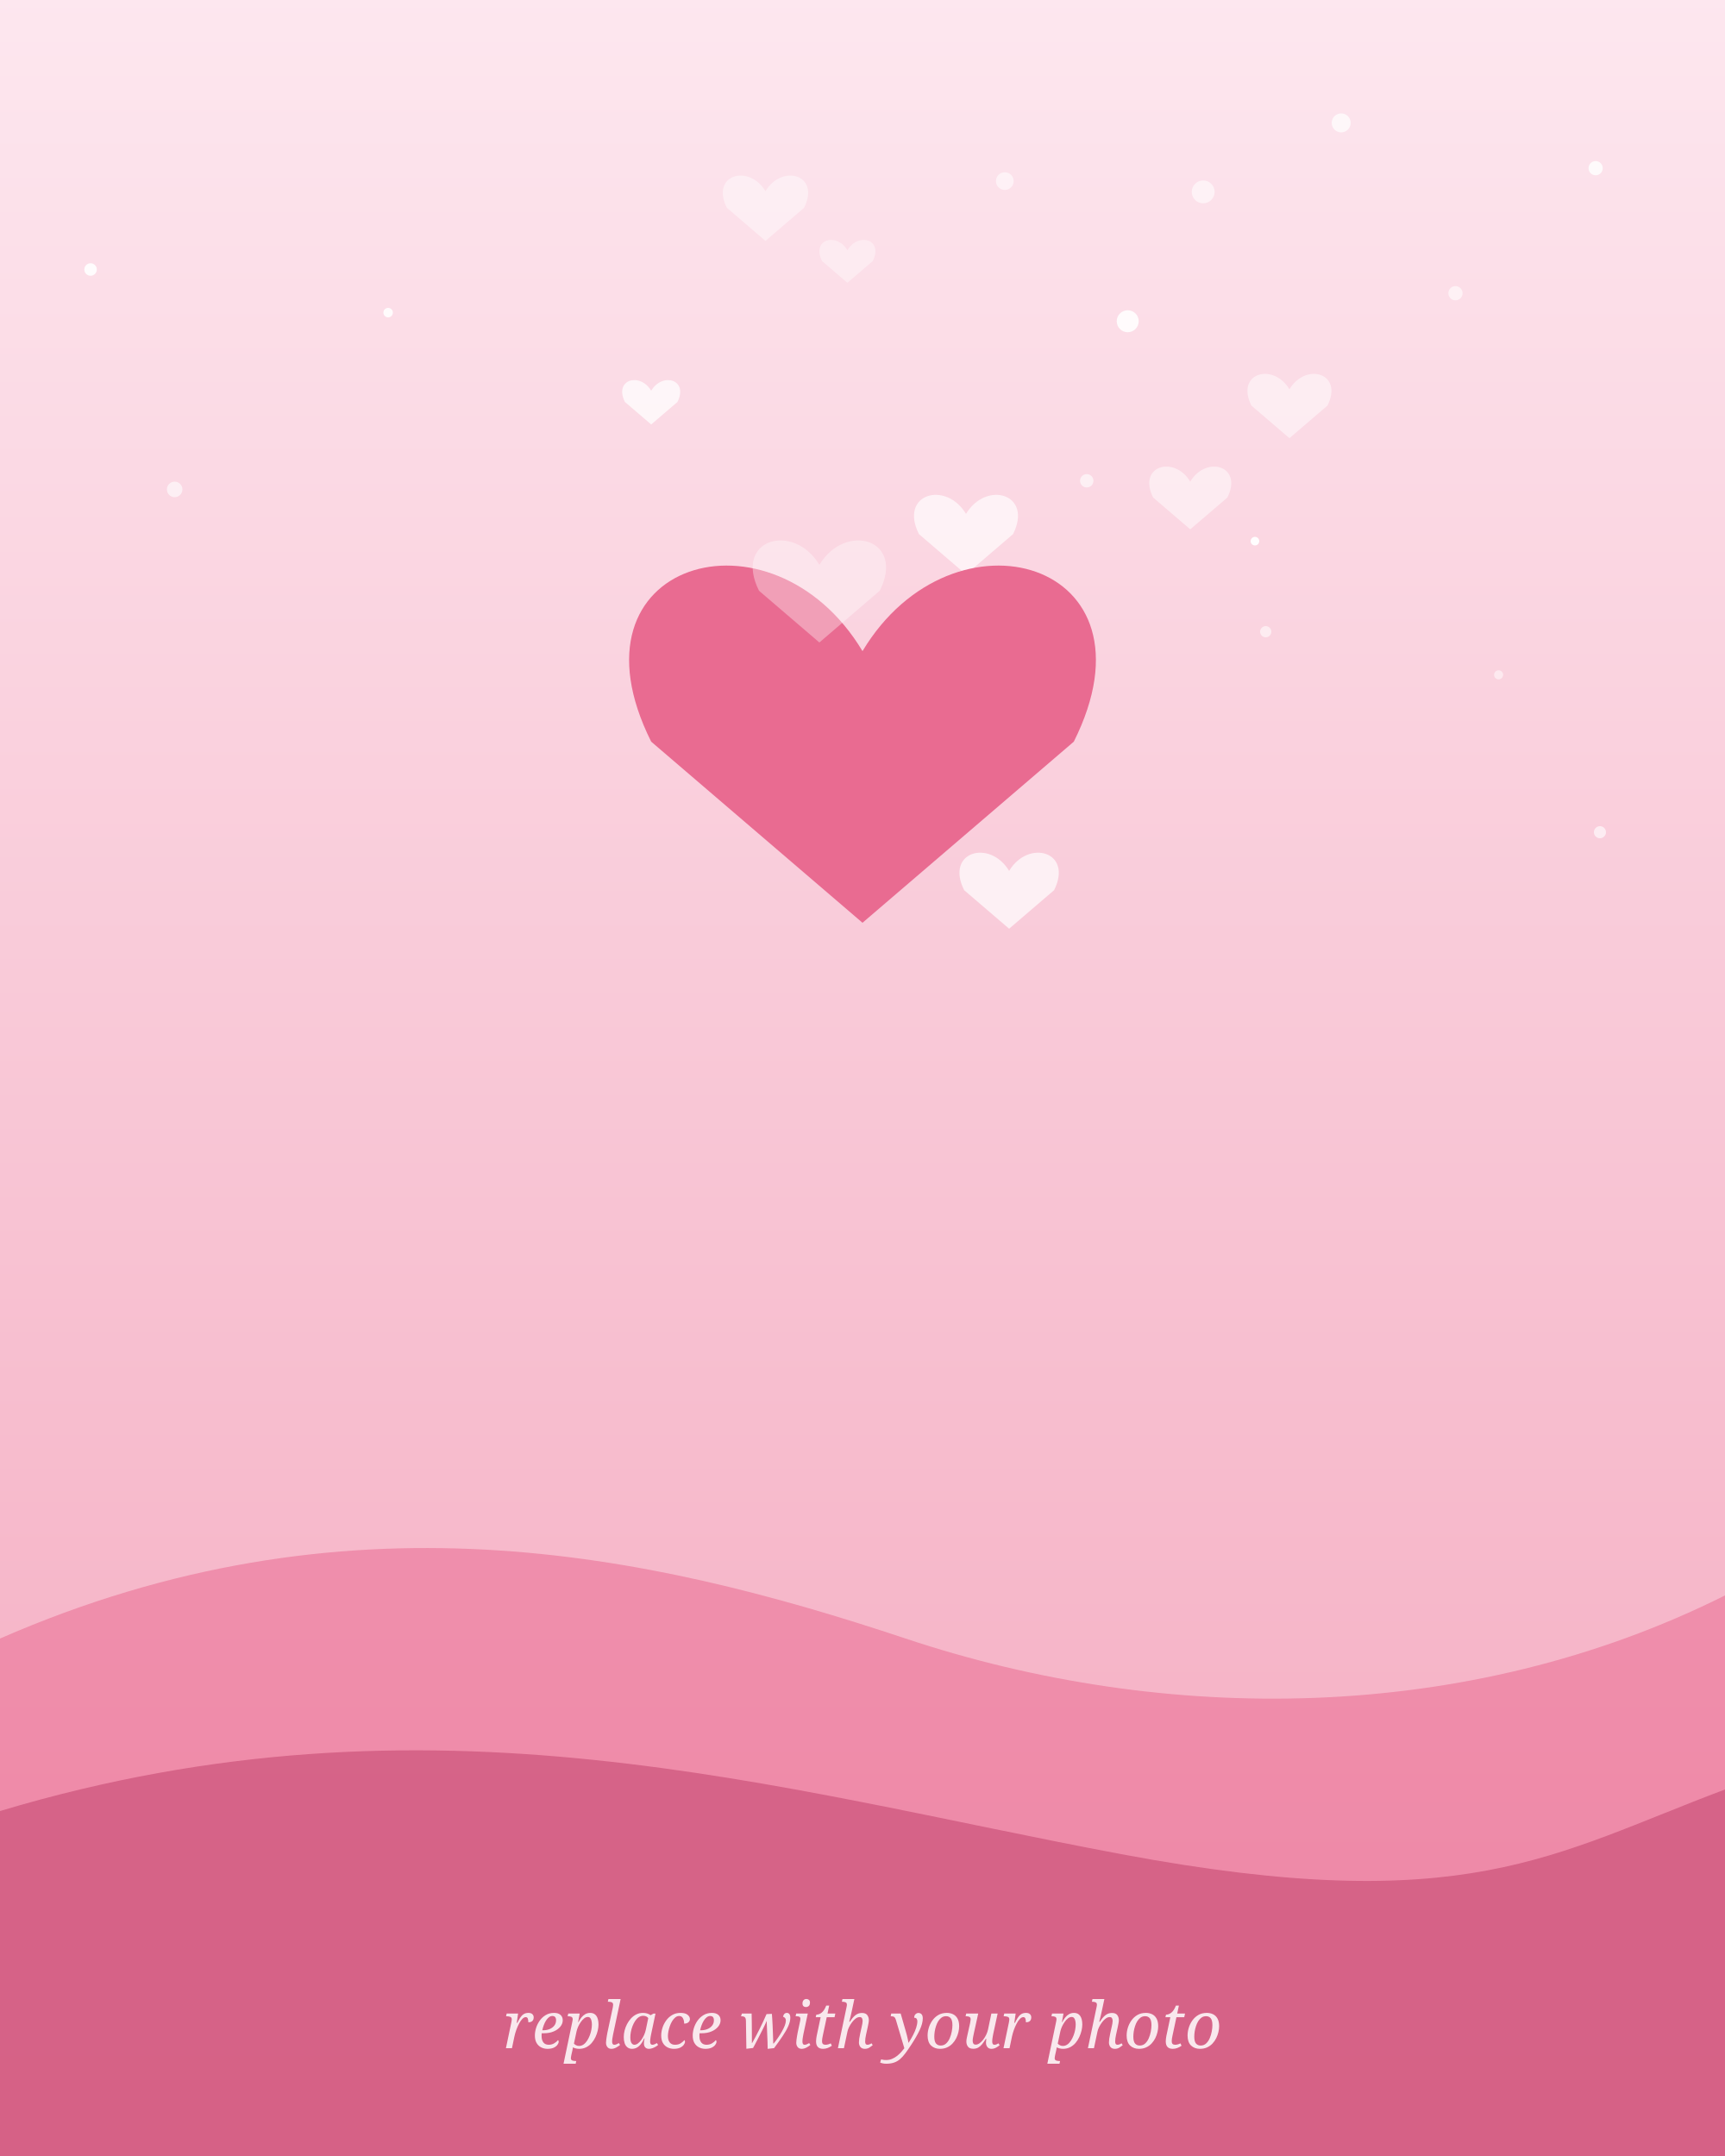
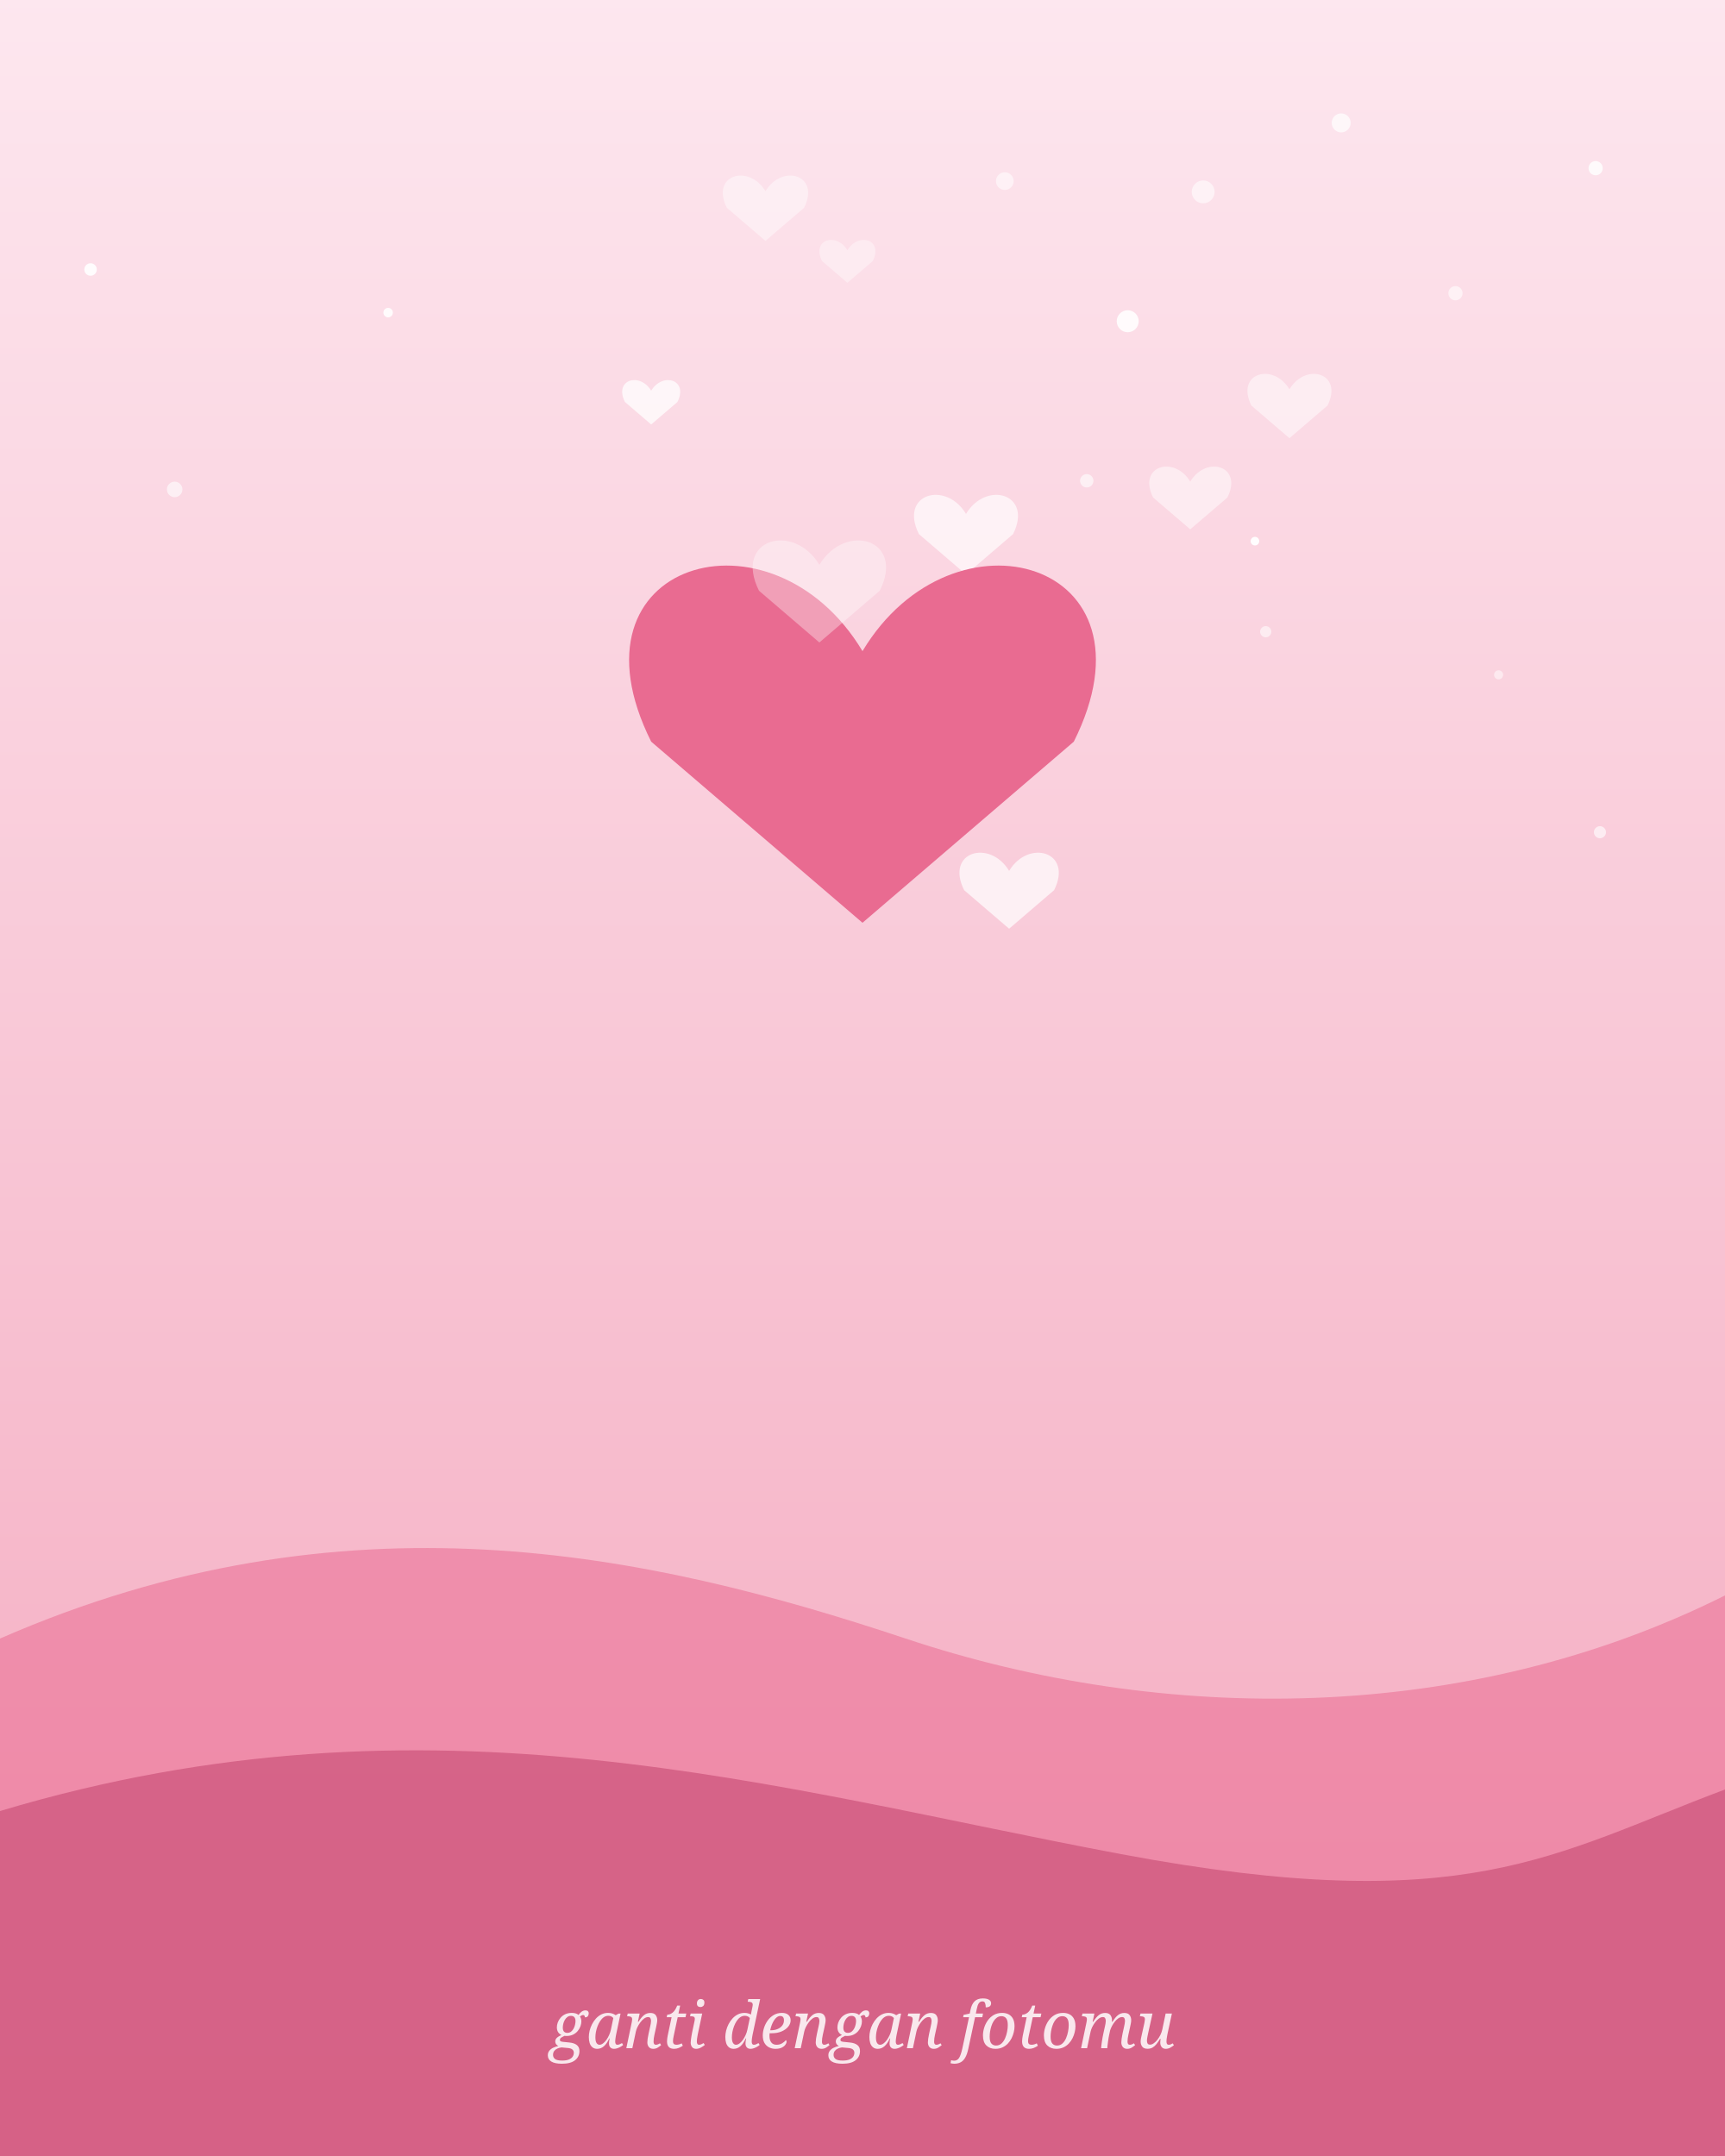
- <svg xmlns="http://www.w3.org/2000/svg" viewBox="0 0 800 1000" width="800" height="1000" role="img" aria-label="replace with your photo">
+ <svg xmlns="http://www.w3.org/2000/svg" viewBox="0 0 800 1000" width="800" height="1000" role="img" aria-label="ganti dengan fotomu">
  <defs>
    <linearGradient id="g" x1="0" y1="0" x2="0" y2="1">
      <stop offset="0" stop-color="#FDE7EF" />
      <stop offset="1" stop-color="#F4A7BD" />
    </linearGradient>
  </defs>
  <rect width="800" height="1000" fill="url(#g)" />
  <circle cx="42" cy="125" r="2.9" fill="#fff" opacity="0.90" />
  <circle cx="81" cy="227" r="3.6" fill="#fff" opacity="0.60" />
  <circle cx="180" cy="145" r="2.2" fill="#fff" opacity="0.88" />
  <circle cx="622" cy="57" r="4.4" fill="#fff" opacity="0.71" />
  <circle cx="466" cy="84" r="4.1" fill="#fff" opacity="0.55" />
  <circle cx="582" cy="251" r="2.0" fill="#fff" opacity="0.96" />
  <circle cx="695" cy="313" r="2.1" fill="#fff" opacity="0.51" />
  <circle cx="504" cy="223" r="3.1" fill="#fff" opacity="0.60" />
  <circle cx="558" cy="89" r="5.3" fill="#fff" opacity="0.57" />
  <circle cx="742" cy="386" r="2.8" fill="#fff" opacity="0.62" />
  <circle cx="675" cy="136" r="3.3" fill="#fff" opacity="0.58" />
  <circle cx="587" cy="293" r="2.6" fill="#fff" opacity="0.56" />
  <circle cx="523" cy="149" r="5.1" fill="#fff" opacity="0.88" />
  <circle cx="740" cy="78" r="3.3" fill="#fff" opacity="0.81" />
  <path transform="translate(552 216) scale(1.23)" d="M0 6C-6-4-20 0-14 12L0 24 14 12C20 0 6-4 0 6Z" fill="#fff" opacity="0.49" />
  <path transform="translate(355 81) scale(1.28)" d="M0 6C-6-4-20 0-14 12L0 24 14 12C20 0 6-4 0 6Z" fill="#fff" opacity="0.43" />
  <path transform="translate(448 229) scale(1.56)" d="M0 6C-6-4-20 0-14 12L0 24 14 12C20 0 6-4 0 6Z" fill="#fff" opacity="0.67" />
  <path transform="translate(598 173) scale(1.26)" d="M0 6C-6-4-20 0-14 12L0 24 14 12C20 0 6-4 0 6Z" fill="#fff" opacity="0.49" />
  <path transform="translate(393 111) scale(0.84)" d="M0 6C-6-4-20 0-14 12L0 24 14 12C20 0 6-4 0 6Z" fill="#fff" opacity="0.37" />
  <path transform="translate(302 176) scale(0.87)" d="M0 6C-6-4-20 0-14 12L0 24 14 12C20 0 6-4 0 6Z" fill="#fff" opacity="0.75" />
  <path transform="translate(468 395) scale(1.49)" d="M0 6C-6-4-20 0-14 12L0 24 14 12C20 0 6-4 0 6Z" fill="#fff" opacity="0.70" />
  <path transform="translate(400 260) scale(7)" d="M0 6C-6-4-20 0-14 12L0 24 14 12C20 0 6-4 0 6Z" fill="#E96B91" />
  <path transform="translate(380 250) scale(2)" d="M0 6C-6-4-20 0-14 12L0 24 14 12C20 0 6-4 0 6Z" fill="#fff" opacity=".35" />
  <path d="M0 760C160 690 300 720 420 760S680 800 800 740V1000H0Z" fill="#E96B91" opacity=".55" />
  <path d="M0 840C200 780 360 830 520 860S720 860 800 830V1000H0Z" fill="#B8325F" opacity=".45" />
-   <text x="400" y="950" text-anchor="middle" font-family="Georgia, serif" font-style="italic" font-size="30" fill="#fff" opacity=".85">replace with your photo</text>
+   <text x="400" y="950" text-anchor="middle" font-family="Georgia, serif" font-style="italic" font-size="30" fill="#fff" opacity=".85">ganti dengan fotomu</text>
</svg>
